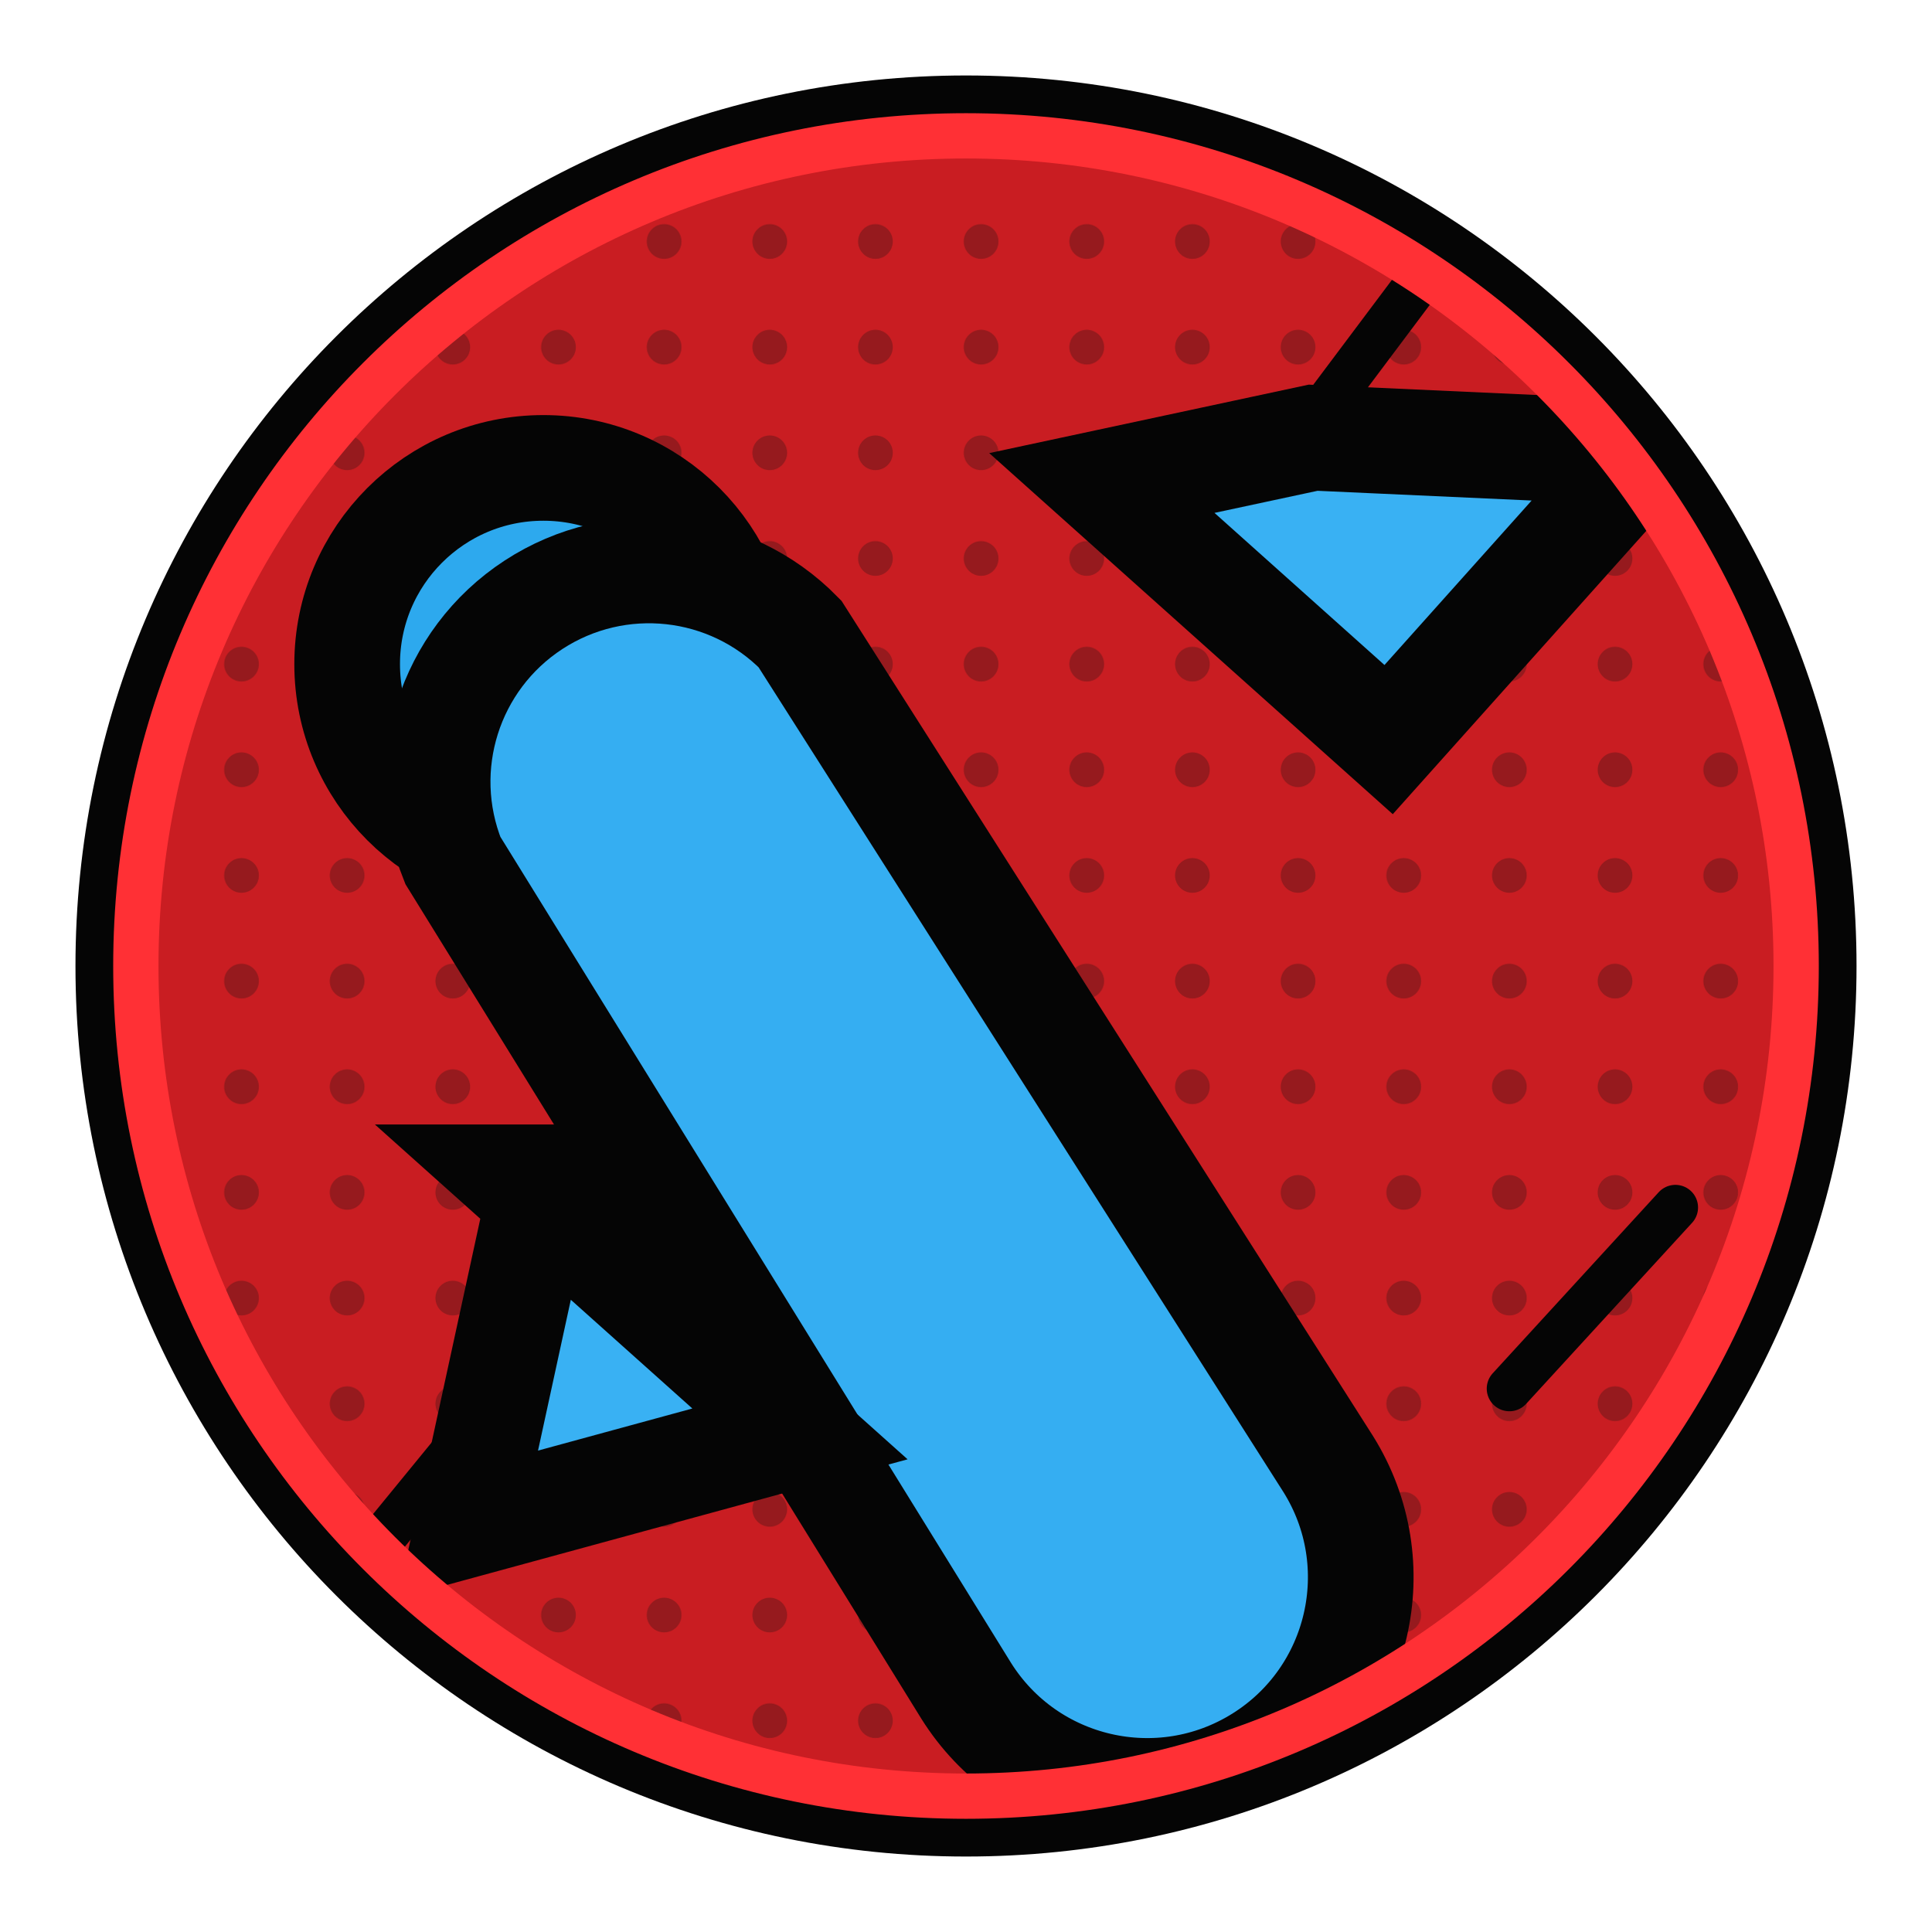
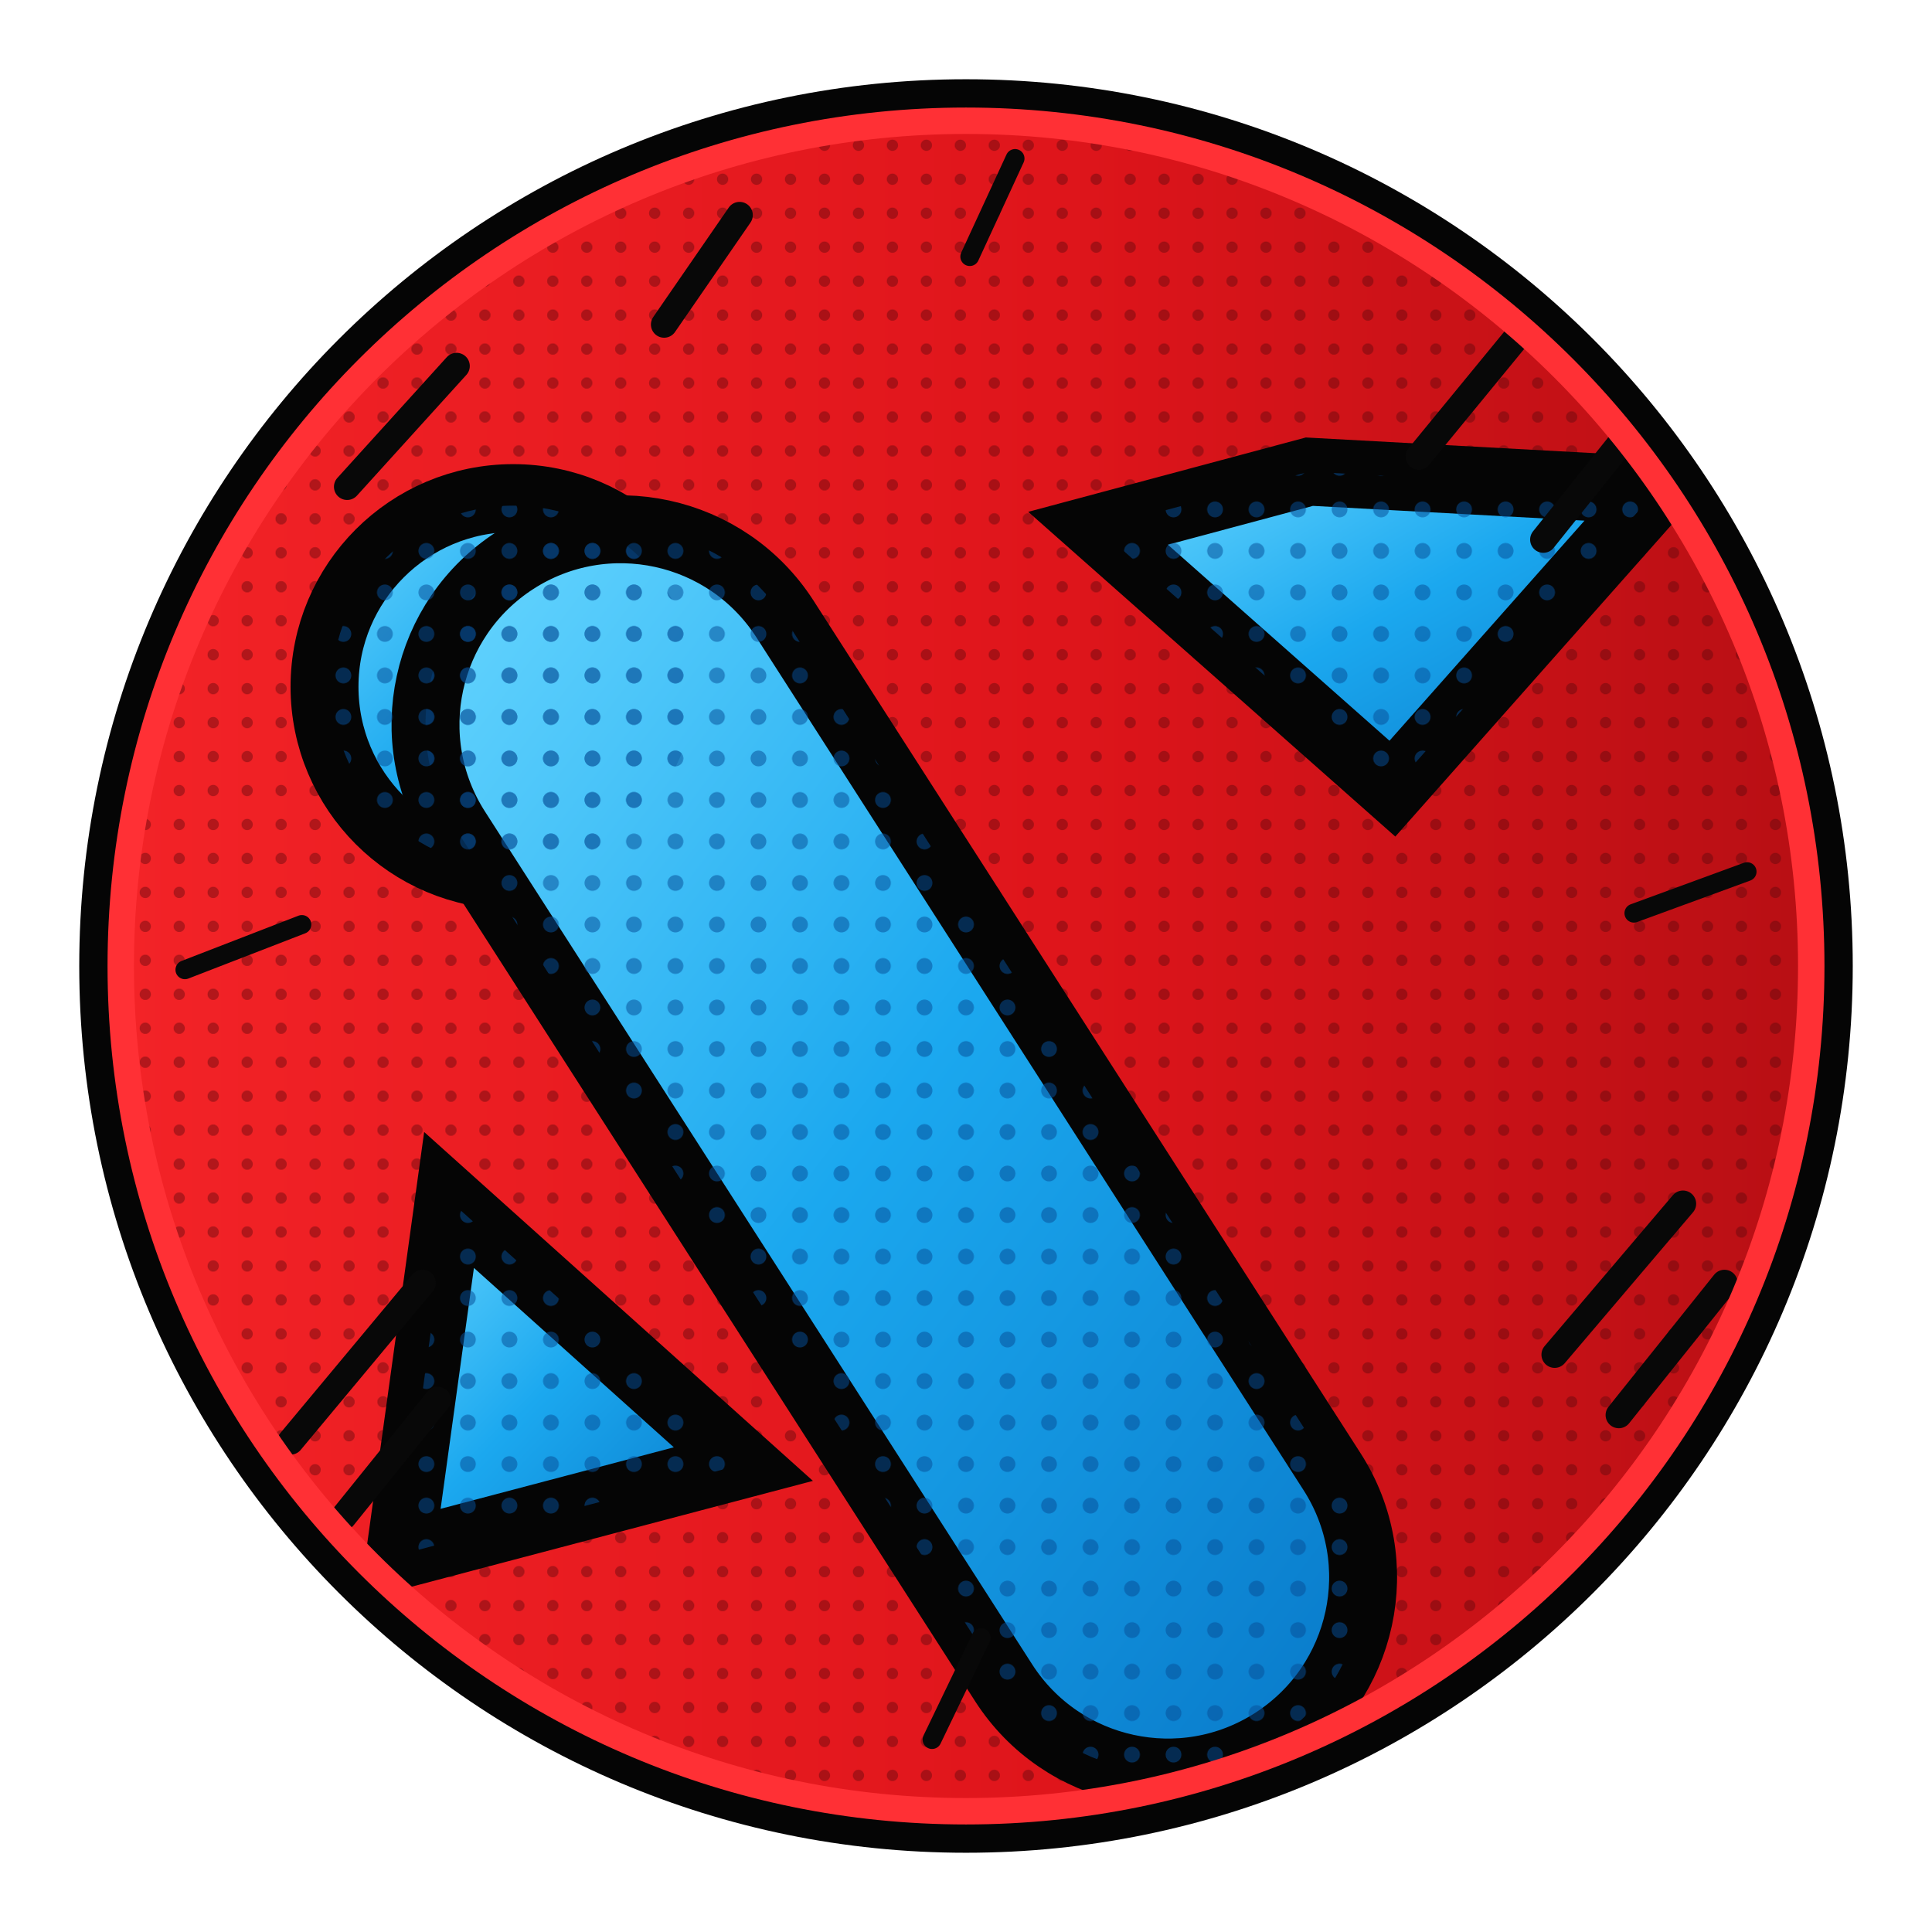
- <svg xmlns="http://www.w3.org/2000/svg" viewBox="0 0 128 128">
+ <svg xmlns="http://www.w3.org/2000/svg" viewBox="0 0 512 512">
  <defs>
    <clipPath id="c">
-       <circle cx="64" cy="64" r="55" />
+       <circle cx="256" cy="256" r="224" />
    </clipPath>
-     <pattern id="dots" width="7" height="7" patternUnits="userSpaceOnUse">
-       <circle cx="2" cy="2" r="1.15" fill="#111" opacity=".28" />
+     <pattern id="d" width="9" height="9" patternUnits="userSpaceOnUse">
+       <circle cx="2.5" cy="2.5" r="1.5" fill="#5b080b" opacity=".42" />
+     </pattern>
+     <linearGradient id="r">
+       <stop stop-color="#f32327" />
+       <stop offset=".55" stop-color="#df151b" />
+       <stop offset="1" stop-color="#b80f14" />
+     </linearGradient>
+     <linearGradient id="b" x1="0" y1="0" x2="1" y2="1">
+       <stop stop-color="#69d7ff" />
+       <stop offset=".48" stop-color="#1ba8ef" />
+       <stop offset="1" stop-color="#0878c8" />
+     </linearGradient>
+     <pattern id="bd" width="11" height="11" patternUnits="userSpaceOnUse">
+       <circle cx="3" cy="3" r="2.1" fill="#064f99" opacity=".72" />
    </pattern>
  </defs>
-   <circle cx="64" cy="64" r="59" fill="#050505" />
-   <circle cx="64" cy="64" r="55" fill="#c91d22" />
+   <circle cx="256" cy="256" r="235" fill="#050505" />
+   <circle cx="256" cy="256" r="224" fill="url(#r)" />
  <g clip-path="url(#c)">
-     <rect x="8" y="8" width="112" height="112" fill="url(#dots)" />
-     <path d="M36 31a13 13 0 1 0 0 26 13 13 0 0 0 0-26Z" fill="#2da9ee" stroke="#050505" stroke-width="7" />
-     <path d="M53 42l35 55a14 14 0 1 1-24 15L30 57a14 14 0 0 1 23-15Z" fill="#35aef2" stroke="#050505" stroke-width="7" />
-     <path d="M87 29l22 1-17 19-19-17Z" fill="#39b1f3" stroke="#050505" stroke-width="7" />
-     <path d="M34 78l19 17-22 6 5-23Z" fill="#39b1f3" stroke="#050505" stroke-width="7" />
-     <path d="M12 35l13-12M96 16l-9 12M111 80l-11 12M22 106l9-11" stroke="#050505" stroke-width="3" stroke-linecap="round" />
+     <rect x="32" y="32" width="448" height="448" fill="url(#d)" />
+     <path d="M136 132a50 50 0 1 0 0 100 50 50 0 0 0 0-100Z" fill="url(#b)" stroke="#050505" stroke-width="18" />
+     <path d="M208 164l145 226a51 51 0 1 1-87 56L121 220a51 51 0 0 1 87-56Z" fill="url(#b)" stroke="#050505" stroke-width="18" />
+     <path d="M347 125l92 5-70 79-78-69Z" fill="url(#b)" stroke="#050505" stroke-width="18" />
+     <path d="M119 318l78 70-91 24 13-94Z" fill="url(#b)" stroke="#050505" stroke-width="18" />
+     <g fill="url(#bd)" opacity=".72">
+       <circle cx="136" cy="182" r="48" />
+       <path d="M208 164l145 226a51 51 0 1 1-87 56L121 220a51 51 0 0 1 87-56Z" />
+       <path d="M347 125l92 5-70 79-78-69Z" />
+       <path d="M119 318l78 70-91 24 13-94Z" />
+     </g>
+     <g stroke="#080808" stroke-linecap="round">
+       <path d="M76 116l36-40M92 129l29-32M408 82l-32 39M437 108l-28 35M446 319l-34 40M457 340l-28 35M77 382l35-42M91 402l25-31M196 57l-20 29M334 465l-24 28" stroke-width="7" />
+       <path d="M49 257l31-12M463 231l-30 11M269 42l-12 26M247 461l13-27" stroke-width="5" />
+     </g>
  </g>
-   <circle cx="64" cy="64" r="55" fill="none" stroke="#ff3035" stroke-width="3" />
+   <circle cx="256" cy="256" r="224" fill="none" stroke="#ff3035" stroke-width="7" />
</svg>
